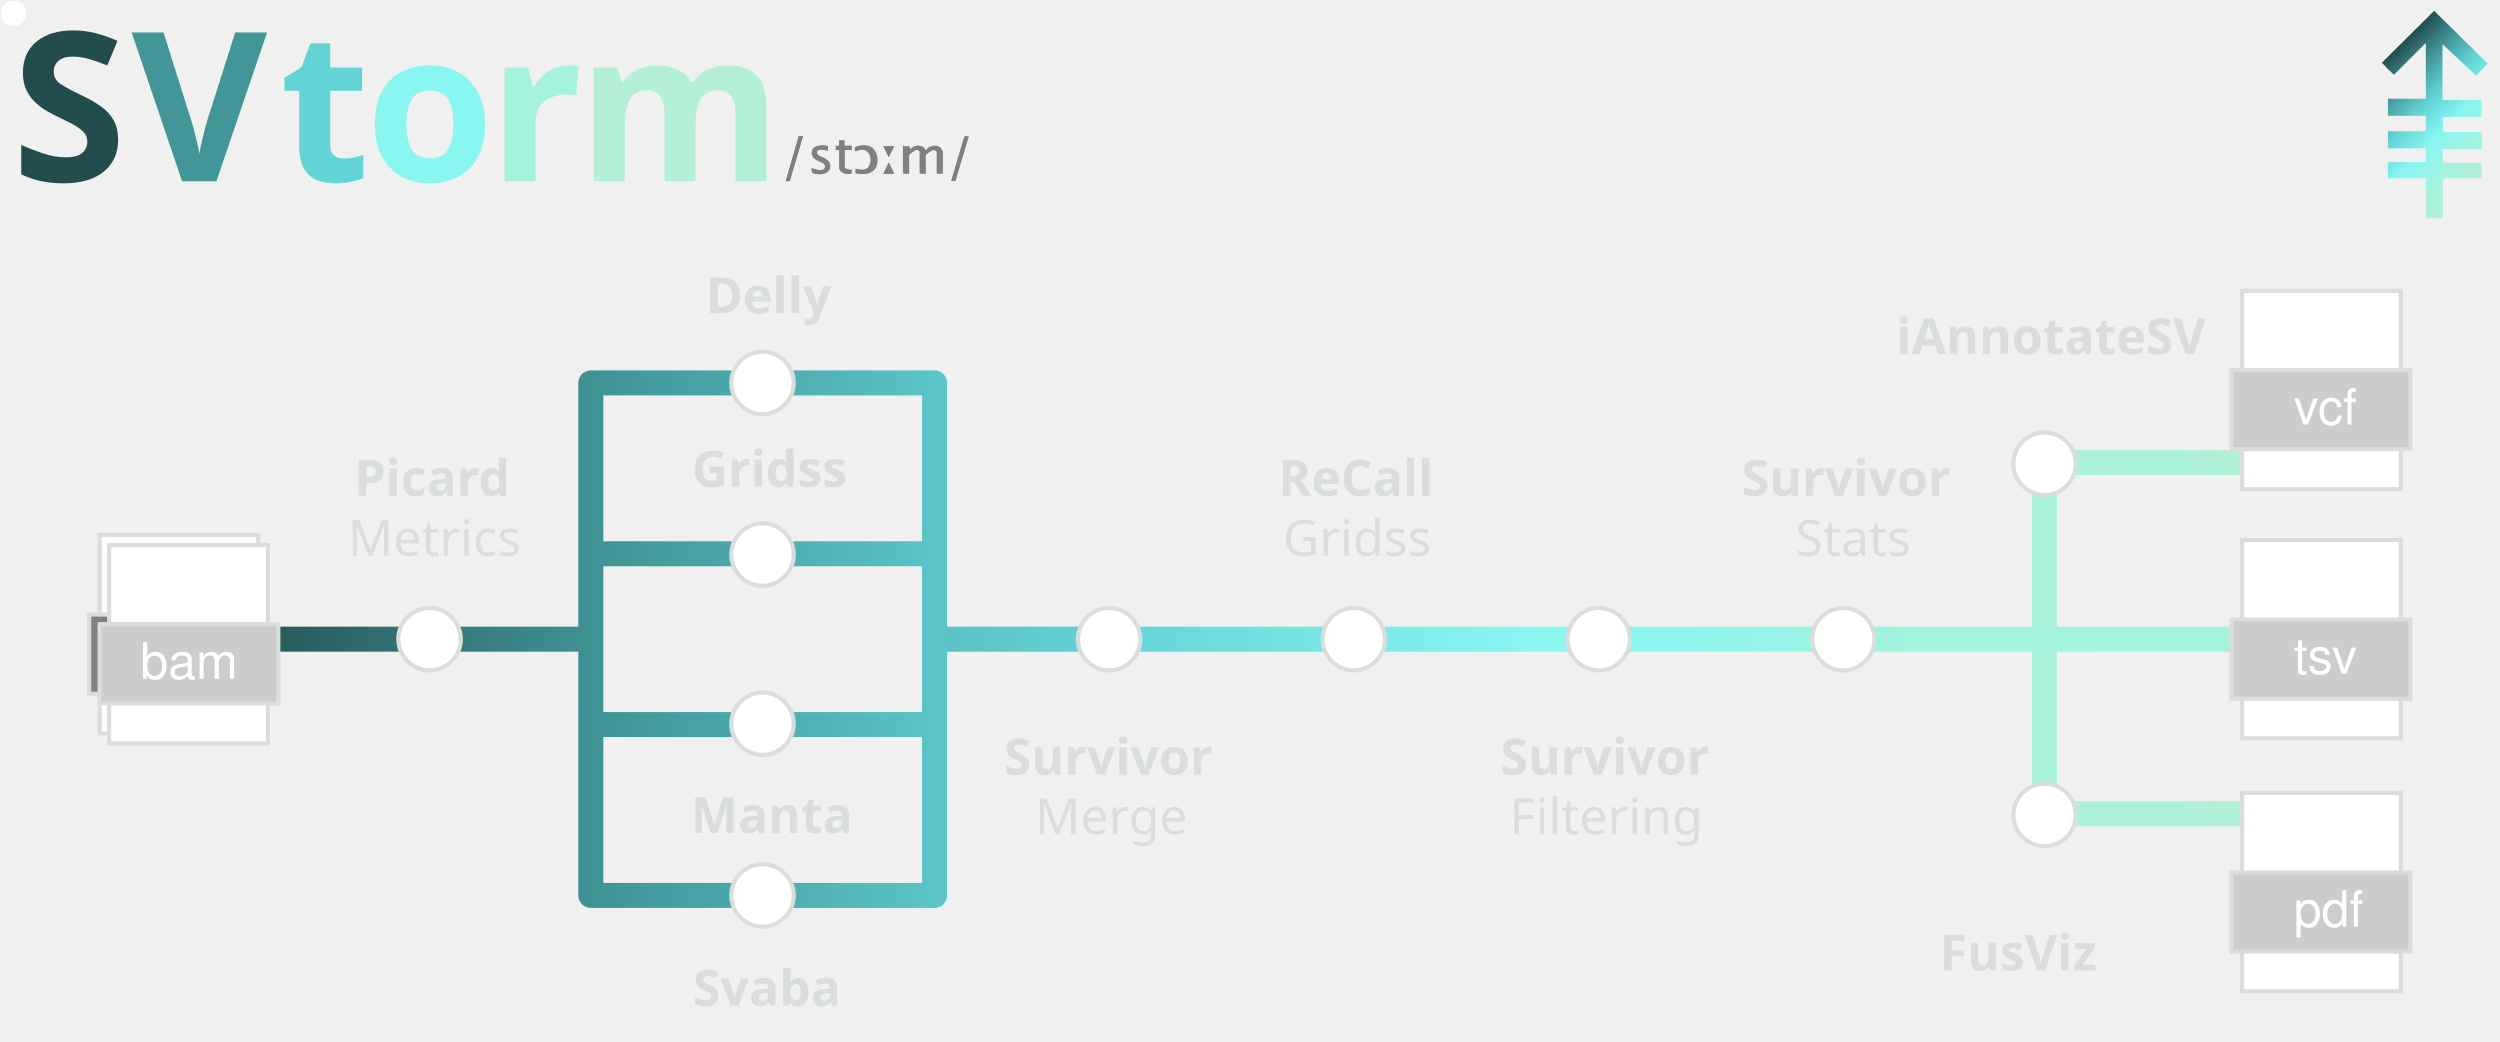
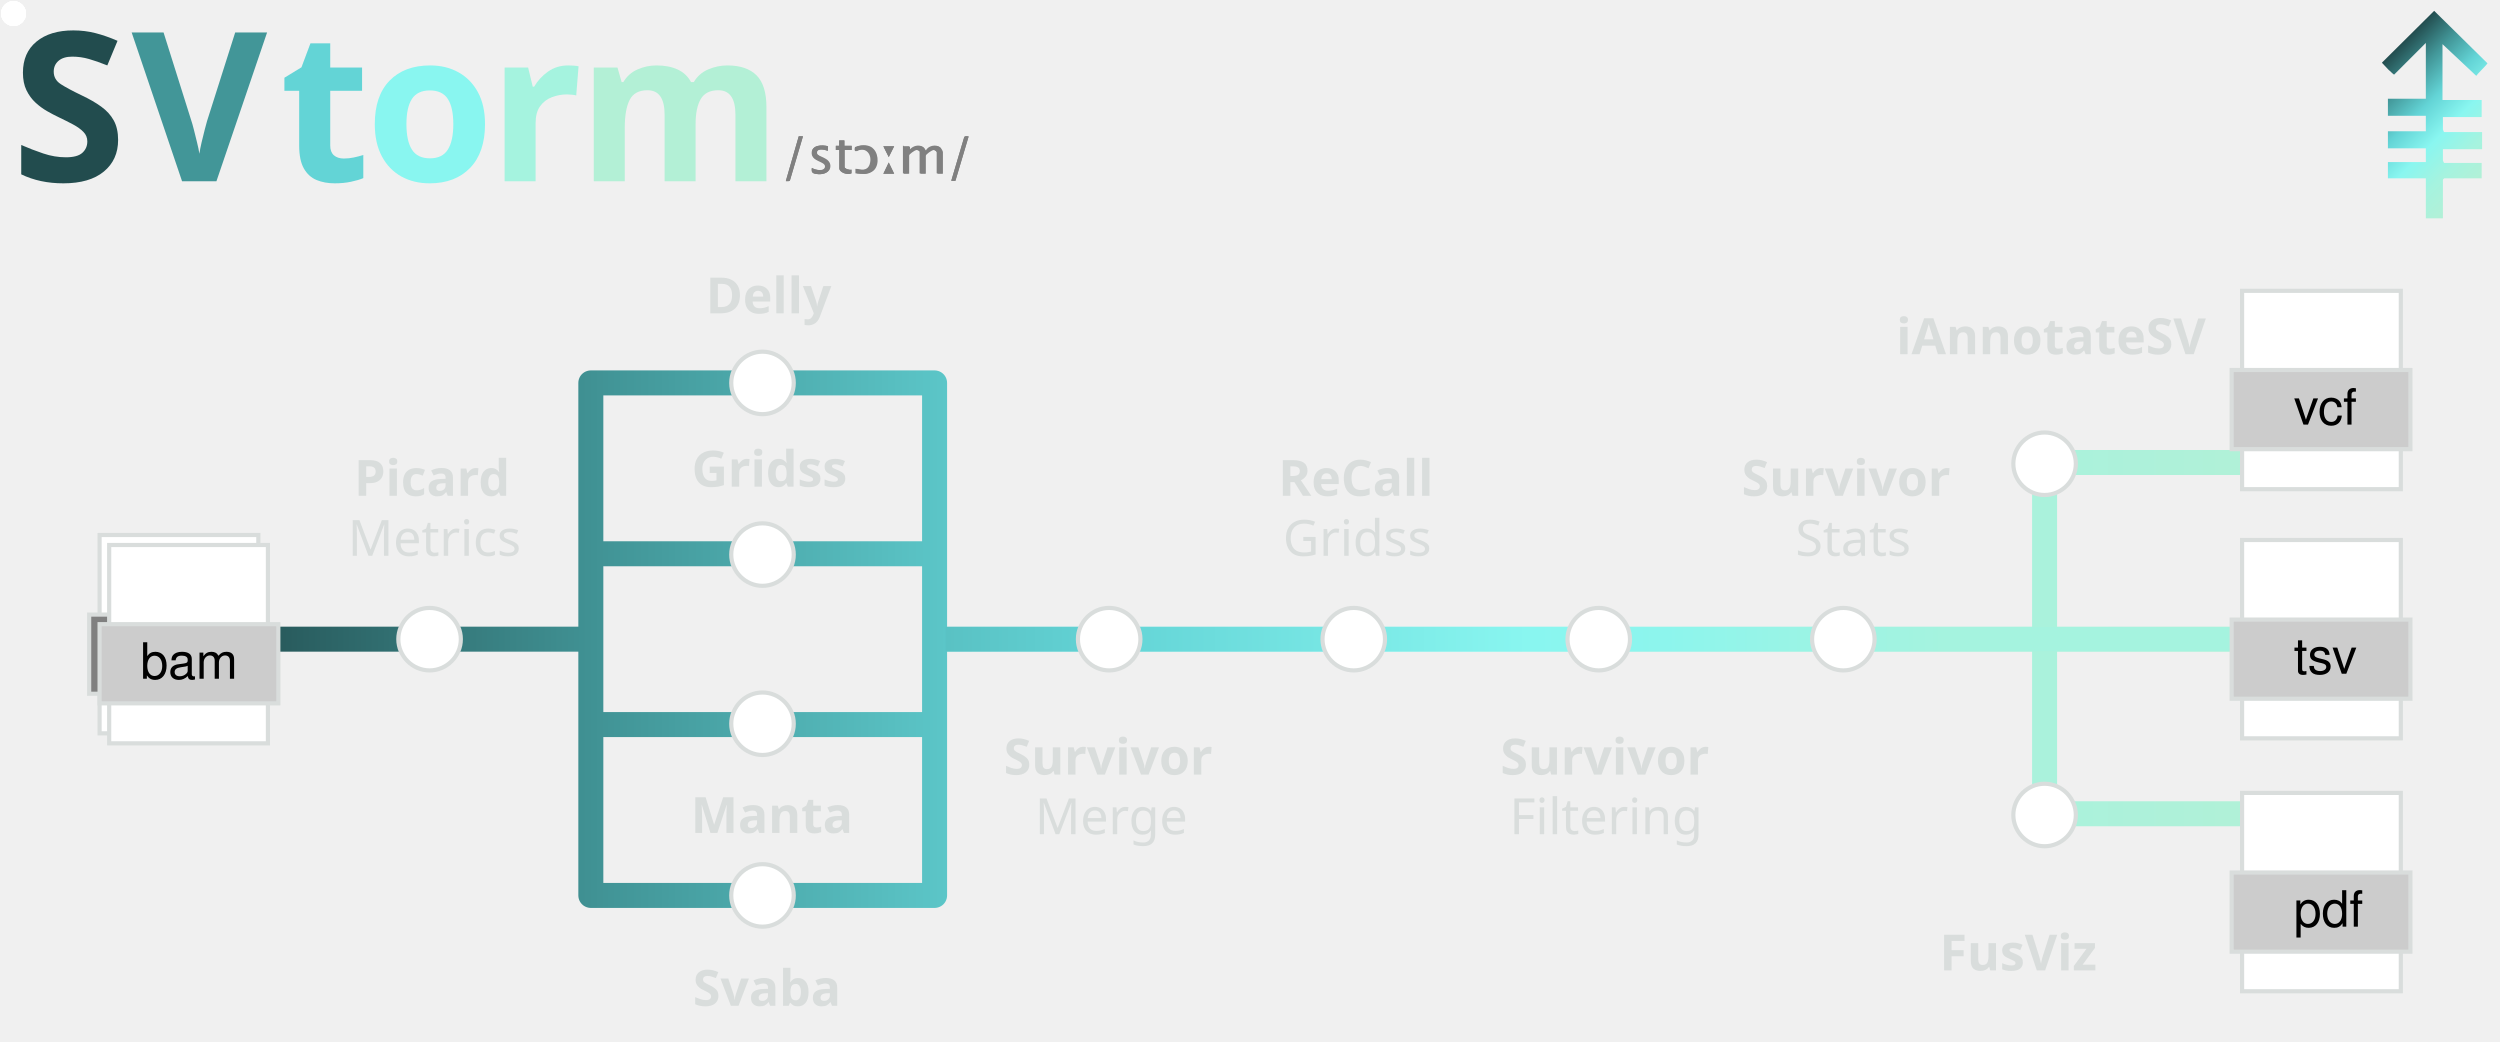
<svg xmlns="http://www.w3.org/2000/svg" xmlns:xlink="http://www.w3.org/1999/xlink" version="1.1" viewBox="0 0 600 250" id="svg77">
  <defs id="defs12">
    <style id="style1">
      .st0 {
        fill: #89f6f0;
      }

      .st0, .st1, .st2, .st3, .st4, .st5, .st6, .st7, .st8, .st9 {
        isolation: isolate;
      }

      .st0, .st2, .st3, .st5, .st7, .st9 {
        font-family: MavenPro-Bold, 'Maven Pro';
        font-size: 50px;
        font-weight: 700;
      }

      .st1 {
        font-family: MavenPro-Regular, 'Maven Pro';
      }

      .st1, .st6, .st8 {
        font-size: 12px;
        fill: #d9dddc;
      }

      .st10 {
        fill: url(#linear-gradient1);
      }

      .st11 {
        fill: gray;
      }

      .st2 {
        fill: #429698;
      }

      .st3 {
        fill: #a5f3df;
      }

      .st12, .st13, .st14 {
        stroke: #d9dddc;
      }

-       .st12, .st15, .st6 {
+       .st6 {
+         fill: #000000;
+       }
+ 
+       .st12, .st15 {
        fill: #fff;
      }

      .st5 {
        fill: #224c4e;
      }

      .st16 {
        fill: none;
        stroke: url(#linear-gradient);
        stroke-linejoin: round;
        stroke-width: 6px;
      }

      .st17 {
        fill: #00ff17;
      }

      .st13 {
        fill: #808080;
      }

      .st15 {
        stroke: #d9dddc;
        stroke-miterlimit: 10;
      }

      .st6 {
        font-family: Helvetica, Helvetica;
      }

      .st7 {
        fill: #b3f0d6;
      }

      .st14 {
        fill: #ccc;
      }

      .st8 {
        font-family: MavenPro-SemiBold, 'Maven Pro';
        font-weight: 600;
      }

      .st9 {
        fill: #63d4d6;
      }
    </style>
    <linearGradient id="linear-gradient" x1="45.8" y1="153.4" x2="557.1" y2="153.4" gradientUnits="userSpaceOnUse">
      <stop offset="0" stop-color="#224c4e" id="stop1" />
      <stop offset=".2" stop-color="#429698" id="stop2" />
      <stop offset=".4" stop-color="#63d4d6" id="stop3" />
      <stop offset=".6" stop-color="#89f6f0" id="stop4" />
      <stop offset=".8" stop-color="#a5f3df" id="stop5" />
      <stop offset="1" stop-color="#b3f0d6" id="stop6" />
    </linearGradient>
    <linearGradient id="linear-gradient1" x1="571.2" y1="15.5" x2="597.3" y2="41.6" gradientUnits="userSpaceOnUse">
      <stop offset="0" stop-color="#224c4e" id="stop7" />
      <stop offset=".2" stop-color="#429698" id="stop8" />
      <stop offset=".4" stop-color="#63d4d6" id="stop9" />
      <stop offset=".6" stop-color="#89f6f0" id="stop10" />
      <stop offset=".8" stop-color="#a5f3df" id="stop11" />
      <stop offset="1" stop-color="#b3f0d6" id="stop12" />
    </linearGradient>
    <linearGradient id="linear-gradient-7" x1="129.8" y1="109.4" x2="462.6" y2="109.4" gradientUnits="userSpaceOnUse">
      <stop offset="0" stop-color="#429698" id="stop1-9" />
      <stop offset="0" stop-color="#43999b" id="stop2-3" />
      <stop offset="0" stop-color="#4faeb0" id="stop3-8" />
      <stop offset="0" stop-color="#58bfc1" id="stop4-0" />
      <stop offset="0" stop-color="#5ecbcd" id="stop5-2" />
      <stop offset=".1" stop-color="#62d2d4" id="stop6-4" />
      <stop offset=".2" stop-color="#63d4d6" id="stop7-8" />
      <stop offset=".5" stop-color="#89f6f0" id="stop8-3" />
      <stop offset=".7" stop-color="#a5f3df" id="stop9-9" />
      <stop offset="1" stop-color="#b3f0d6" id="stop10-0" />
    </linearGradient>
    <linearGradient id="linear-gradient-79" x1="133.4" y1="124" x2="466.6" y2="124" gradientTransform="matrix(1,0,0,-1,0,249)" gradientUnits="userSpaceOnUse">
      <stop offset="0" stop-color="#429698" id="stop1-3" />
      <stop offset=".4" stop-color="#63d4d6" id="stop2-8" />
      <stop offset=".7" stop-color="#89f6f0" id="stop3-0" />
      <stop offset=".9" stop-color="#a5f3df" id="stop4-2" />
      <stop offset="1" stop-color="#b3f0d6" id="stop5-4" />
    </linearGradient>
    <linearGradient id="linear-gradient-2" x1="133.4" y1="124" x2="466.6" y2="124" gradientTransform="matrix(1,0,0,-1,0,249)" gradientUnits="userSpaceOnUse">
      <stop offset="0" stop-color="#429698" id="stop1-2" />
      <stop offset=".4" stop-color="#63d4d6" id="stop2-7" />
      <stop offset=".7" stop-color="#89f6f0" id="stop3-3" />
      <stop offset=".8" stop-color="#8df5ed" id="stop4-7" />
      <stop offset=".9" stop-color="#9af4e5" id="stop5-9" />
      <stop offset="1" stop-color="#a5f3df" id="stop6-0" />
    </linearGradient>
  </defs>
  <g id="Paths">
    <path class="st16" d="M141.8,132.9h82.5M141.8,173.9h82.5M224.3,214.9h-82.5v-123h82.5v123ZM45.2,153.4h96.6M223.8,153.4h333.3M557.1,195.3h-66.4v-84.3h66.4" id="path12" />
  </g>
  <g id="Ball">
    <path id="rect1552" class="st17" d="M45.2,157.3h0c1.6,0,3-1.4,3-3h0c0-1.6-1.4-3-3-3h0c-1.6,0-3,1.4-3,3h0c0,1.6,1.4,3,3,3Z" />
    <g id="_R_G_L_0_G">
      <path id="_R_G_L_0_G_D_0_P_0" fill="#ffffff" fill-opacity="1" fill-rule="nonzero" d=" M3.25 6.25 C3.25,6.25 3.25,6.25 3.25,6.25 C4.89,6.25 6.25,4.89 6.25,3.25 C6.25,1.61 4.89,0.25 3.25,0.25 C1.61,0.25 0.25,1.61 0.25,3.25 C0.25,4.89 1.61,6.25 3.25,6.25z " />
    </g>
    <g id="_R_G_L_1_G">
      <path id="_R_G_L_1_G_D_0_P_0" fill="#ffffff" fill-opacity="1" fill-rule="nonzero" d=" M3.25 6.25 C3.25,6.25 3.25,6.25 3.25,6.25 C4.89,6.25 6.25,4.89 6.25,3.25 C6.25,1.61 4.89,0.25 3.25,0.25 C1.61,0.25 0.25,1.61 0.25,3.25 C0.25,4.89 1.61,6.25 3.25,6.25z " />
    </g>
    <line class="st0" x1="226.946" y1="153.401" x2="539.592" y2="153.401" id="line6" style="fill:none;stroke:url(#linear-gradient-2);stroke-width:5.812px;stroke-linejoin:round" />
    <g id="_R_G_L_2_G">
      <path id="_R_G_L_2_G_D_0_P_0" fill="#ffffff" fill-opacity="1" fill-rule="nonzero" d=" M3.25 6.25 C3.25,6.25 3.25,6.25 3.25,6.25 C4.89,6.25 6.25,4.89 6.25,3.25 C6.25,1.61 4.89,0.25 3.25,0.25 C1.61,0.25 0.25,1.61 0.25,3.25 C0.25,4.89 1.61,6.25 3.25,6.25z " />
    </g>
    <g id="_R_G_L_3_G">
      <path id="_R_G_L_3_G_D_0_P_0" fill="#ffffff" fill-opacity="1" fill-rule="nonzero" d=" M3.25 6.25 C3.25,6.25 3.25,6.25 3.25,6.25 C4.89,6.25 6.25,4.89 6.25,3.25 C6.25,1.61 4.89,0.25 3.25,0.25 C1.61,0.25 0.25,1.61 0.25,3.25 C0.25,4.89 1.61,6.25 3.25,6.25z " />
    </g>
  </g>
  <g id="Stops">
    <g id="g17">
      <g id="g2" class="st4">
        <g id="text1" class="st4">
          <g id="g24" class="st4">
            <g id="text23" class="st4">
              <g id="text25" class="st4">
                <g id="text28" class="st4">
                  <text class="st5" transform="translate(2.8 43.5)" id="text12">
                    <tspan x="0" y="0" id="tspan12">S</tspan>
                  </text>
                </g>
              </g>
            </g>
            <g id="text24" class="st4">
              <g id="text26" class="st4">
                <g id="text29" class="st4">
                  <text class="st2" transform="translate(31.6 43.5)" id="text13">
                    <tspan x="0" y="0" id="tspan13">V</tspan>
                  </text>
                </g>
              </g>
            </g>
          </g>
        </g>
        <g id="text2" class="st4">
          <g id="g34" class="st4">
            <g id="g27" class="st4">
              <g id="text27" class="st4">
                <g id="text30" class="st4">
                  <text class="st9" transform="translate(67.1 43.5)" id="text14">
                    <tspan x="0" y="0" id="tspan14">t</tspan>
                  </text>
                </g>
              </g>
            </g>
            <g id="g28" class="st4">
              <g id="g31" class="st4">
                <g id="text31" class="st4">
                  <text class="st0" transform="translate(87.7 43.5)" id="text15">
                    <tspan x="0" y="0" id="tspan15">o</tspan>
                  </text>
                </g>
              </g>
            </g>
            <g id="g29" class="st4">
              <g id="g32" class="st4">
                <g id="text32" class="st4">
                  <text class="st3" transform="translate(117.2 43.5)" id="text16">
                    <tspan x="0" y="0" id="tspan16">r</tspan>
                  </text>
                </g>
              </g>
            </g>
            <g id="g30" class="st4">
              <g id="g33" class="st4">
                <g id="text33" class="st4">
                  <text class="st7" transform="translate(138.6 43.5)" id="text17">
                    <tspan x="0" y="0" id="tspan17">m</tspan>
                  </text>
                </g>
              </g>
            </g>
          </g>
        </g>
      </g>
      <path id="path45" class="st11" d="M192.7,32.7h-1l-3.1,10.8c.3,0,.8.1,1-.2l3.1-10.5h0Z" />
      <path id="path46" class="st11" d="M232.5,32.7c-.4,0-.9-.2-1.1.2l-3.1,10.5h1l3.2-10.8h0Z" />
      <path id="path47" class="st11" d="M201.4,36v4.4c0,1,2,1.7,2.9,1.2v-.9c-.3.2-1.6-.2-1.6-.6v-4.1h1.7v-1h-1.7v-1.3h-1.3v1.3h-.8v1h.8Z" />
      <path id="path48" class="st11" d="M198.7,35.1c-1.4-.4-4-.3-3.9,1.7s3.1,1.9,3.2,3.1c0,1.4-2.4.9-3.2.4-.2,1.3.4,1.4,1.5,1.5,1.3.1,2.9-.4,2.9-2s-3-2-3.2-3c-.2-1.4,1.9-.9,2.7-.6v-1.1h0Z" />
      <path id="path49" class="st11" d="M209.4,35.8c-1.1-1.1-2.9-1.1-4.2-.5-.1.3-.2.8.1,1,2.5-1.3,4.2.8,3.4,3.2-.6,1.6-2.1,1.3-3.4,1v1.1c1.3.1,2.5.4,3.7-.4,1.7-1.1,1.7-4.1.4-5.4h0Z" />
      <path id="path50" class="st11" d="M216.9,35.1v6.6h1.3v-4.4c0-.3,1.3-1.2,1.7-1.3.4,0,1,.2,1,.6v5.1h1.3v-4.3c0-.4,1.4-1.3,1.8-1.4.4,0,1,.4,1,.7v5h1.3v-5.2c0-.2-.4-.9-.5-1-.9-.9-3-.4-3.4.8-.3-.2-.4-.6-.6-.8-.9-.9-2.8-.4-3.4.7v-1h-1.5,0Z" />
      <polygon id="polygon50" class="st11" points="214.6 35.1 212 35.1 213.3 37.7 214.6 35.1" />
      <polygon id="polygon51" class="st11" points="214.6 41.7 213.3 39 212 41.7 214.6 41.7" />
      <path id="path51" class="st11" d="M216.9,35.1h1.3v1c.7-1.1,2.5-1.6,3.4-.7.3.3.3.7.6.8.4-1.2,2.5-1.7,3.4-.8.1.2.5.9.5,1v5.2h-1.3v-5c0-.3-.6-.8-1-.7-.5,0-1.8,1-1.8,1.4v4.3h-1.3v-5.1c0-.4-.6-.6-1-.6s-1.7.9-1.7,1.3v4.4h-1.3v-6.6h.2,0Z" />
      <path id="path52" class="st11" d="M198.7,35.1v1.1c-.8-.3-2.8-.7-2.6.6.1.9,3.1.9,3.2,3,0,1.6-1.6,2.1-2.9,2-1.1-.1-1.7-.2-1.5-1.5.7.5,3.2,1.1,3.2-.4s-3-1-3.2-3.1,2.5-2.1,3.9-1.7h0Z" />
      <path id="path53" class="st11" d="M209.7,35.8c1.3,1.4,1.3,4.4-.4,5.4-1.2.8-2.4.5-3.7.4v-1.1c1.4.4,2.8.6,3.4-1,.9-2.4-.9-4.6-3.4-3.2-.3-.2-.3-.7-.1-1,1.3-.6,3.2-.7,4.2.5h0Z" />
      <path id="path54" class="st11" d="M201.4,36h-.8v-1h.8v-1.3h1.2v1.3h1.8v1h-1.7v4.1c0,.4,1.3.8,1.7.6v.9c-.9.5-2.9-.2-2.9-1.2v-4.4h-.1Z" />
      <path id="path55" class="st11" d="M232.5,32.7l-3.2,10.7h-1l3.1-10.4c.2-.4.7-.2,1.1-.2h0Z" />
      <path id="path56" class="st11" d="M192.7,32.7l-3.1,10.5c-.2.4-.6.2-1,.2l3.1-10.7h1Z" />
      <polygon id="polygon56" class="st11" points="214.6 35.1 213.3 37.7 212 35.1 214.6 35.1" />
      <polygon id="polygon57" class="st11" points="214.6 41.7 212 41.7 213.3 39 214.6 41.7" />
    </g>
    <g id="text155" class="st4">
      <g id="text242" class="st4">
        <g id="g37" class="st4">
          <g id="g36" class="st4">
            <g id="g35" class="st4">
              <g id="text34" class="st4">
                <text class="st8" transform="translate(240.9 185.9)" id="text18">
                  <tspan x="0" y="0" id="tspan18">Survivor</tspan>
                </text>
              </g>
            </g>
          </g>
        </g>
      </g>
      <g id="text243" class="st4">
        <g id="g40" class="st4">
          <g id="g39" class="st4">
            <g id="g38" class="st4">
              <g id="text37" class="st4">
                <text class="st1" transform="translate(248.4 200.2)" id="text19">
                  <tspan x="0" y="0" id="tspan19">Merge</tspan>
                </text>
              </g>
            </g>
          </g>
        </g>
      </g>
    </g>
    <g id="text173-7" class="st4">
      <g id="text247-9" class="st4">
        <g id="g31-3" class="st4">
          <g id="text31-8" class="st4">
            <g id="g43" class="st4">
              <g id="text42" class="st4">
                <text class="st8" transform="translate(465.5 232.9)" id="text20">
                  <tspan x="0" y="0" id="tspan20">FusViz</tspan>
                </text>
              </g>
            </g>
          </g>
        </g>
      </g>
    </g>
    <g id="text180" class="st4">
      <g id="text251" class="st4">
        <g id="g52" class="st4">
          <g id="g51" class="st4">
            <g id="text41" class="st4">
              <g id="text50" class="st4">
                <text class="st8" transform="translate(306.8 119)" id="text21">
                  <tspan x="0" y="0" id="tspan21">ReCall</tspan>
                </text>
              </g>
            </g>
          </g>
        </g>
      </g>
      <g id="text252" class="st4">
        <g id="g54" class="st4">
          <g id="text36" class="st4">
            <g id="g53" class="st4">
              <g id="text52" class="st4">
                <text class="st1" transform="translate(307.9 133.4)" id="text22">
                  <tspan x="0" y="0" id="tspan22">Gridss</tspan>
                </text>
              </g>
            </g>
          </g>
        </g>
      </g>
    </g>
    <g id="text184" class="st4">
      <g id="text253" class="st4">
        <g id="g56" class="st4">
          <g id="g55" class="st4">
            <g id="text44" class="st4">
              <g id="text54" class="st4">
                <text class="st8" transform="translate(360.1 185.9)" id="text35">
                  <tspan x="0" y="0" id="tspan23">Survivor</tspan>
                </text>
              </g>
            </g>
          </g>
        </g>
      </g>
      <g id="text254" class="st4">
        <g id="g58" class="st4">
          <g id="g57" class="st4">
            <g id="text46" class="st4">
              <g id="text56" class="st4">
                <text class="st1" transform="translate(362.3 200.2)" id="text38">
                  <tspan x="0" y="0" id="tspan35">Filtering</tspan>
                </text>
              </g>
            </g>
          </g>
        </g>
      </g>
    </g>
    <g id="g259" class="st4">
      <g id="text258" class="st4">
        <g id="g61" class="st4">
          <g id="g60" class="st4">
            <g id="g59" class="st4">
              <g id="text58" class="st4">
                <text class="st8" transform="translate(455.1 85)" id="text39">
                  <tspan x="0" y="0" id="tspan38">iAnnotateSV</tspan>
                </text>
              </g>
            </g>
          </g>
        </g>
      </g>
    </g>
    <g id="g2571" class="st4">
      <g id="text2561" class="st4">
        <g id="g401" class="st4">
          <g id="text401" class="st4">
            <g id="text55" class="st4">
              <g id="text61" class="st4">
                <text class="st8" transform="translate(85 119)" id="text40">
                  <tspan x="0" y="0" id="tspan39">Picard</tspan>
                </text>
              </g>
            </g>
          </g>
        </g>
      </g>
      <g id="text2571" class="st4">
        <g id="g411" class="st4">
          <g id="text411" class="st4">
            <g id="g62" class="st4">
              <g id="text62" class="st4">
                <text class="st1" transform="translate(83.5 133.4)" id="text43">
                  <tspan x="0" y="0" id="tspan40">Metrics</tspan>
                </text>
              </g>
            </g>
          </g>
        </g>
      </g>
    </g>
    <g id="text1841" class="st4">
      <g id="text2531" class="st4">
        <g id="g371" class="st4">
          <g id="text371" class="st4">
            <g id="text60" class="st4">
              <g id="text63" class="st4">
                <text class="st8" transform="translate(418 119)" id="text45">
                  <tspan x="0" y="0" id="tspan43">Survivor</tspan>
                </text>
              </g>
            </g>
          </g>
        </g>
      </g>
      <g id="text2541" class="st4">
        <g id="g381" class="st4">
          <g id="text381" class="st4">
            <g id="g64" class="st4">
              <g id="text64" class="st4">
                <text class="st1" transform="translate(430.9 133.4)" id="text47">
                  <tspan x="0" y="0" id="tspan45">Stats</tspan>
                </text>
              </g>
            </g>
          </g>
        </g>
      </g>
    </g>
    <g id="g171">
      <g id="g170">
        <rect id="rect167" class="st12" x="23.9" y="128.4" width="38.1" height="47.6" />
        <rect id="rect168" class="st13" x="21.4" y="147.5" width="42.9" height="19" />
        <rect id="rect169" class="st12" x="26.2" y="130.8" width="38.1" height="47.6" />
        <rect id="rect170" class="st14" x="23.9" y="149.8" width="42.9" height="19" />
      </g>
      <g id="text170" class="st4">
        <g id="text316" class="st4">
          <g id="g66" class="st4">
            <g id="g65" class="st4">
              <g id="text53" class="st4">
                <g id="text65" class="st4">
                  <text class="st6" transform="translate(33.7 162.9)" id="text48">
                    <tspan x="0" y="0" id="tspan47">bam</tspan>
                  </text>
                </g>
              </g>
            </g>
          </g>
        </g>
      </g>
    </g>
    <path id="rect1551" class="st15" d="M103.1,160.9h0c4.1,0,7.5-3.4,7.5-7.5h0c0-4.1-3.4-7.5-7.5-7.5h0c-4.1,0-7.5,3.4-7.5,7.5h0c0,4.1,3.4,7.5,7.5,7.5Z" />
    <path id="rect193" class="st15" d="M266.2,160.9h0c4.1,0,7.5-3.4,7.5-7.5h0c0-4.1-3.4-7.5-7.5-7.5h0c-4.1,0-7.5,3.4-7.5,7.5h0c0,4.1,3.4,7.5,7.5,7.5Z" />
    <path id="rect151" class="st15" d="M324.9,160.9h0c4.1,0,7.5-3.4,7.5-7.5h0c0-4.1-3.4-7.5-7.5-7.5h0c-4.1,0-7.5,3.4-7.5,7.5h0c0,4.1,3.4,7.5,7.5,7.5h0Z" />
    <path id="rect152" class="st15" d="M383.7,160.9h0c4.1,0,7.5-3.4,7.5-7.5h0c0-4.1-3.4-7.5-7.5-7.5h0c-4.1,0-7.5,3.4-7.5,7.5h0c0,4.1,3.4,7.5,7.5,7.5Z" />
    <g id="text173" class="st4">
      <g id="text247" class="st4">
        <g id="g42" class="st4">
          <g id="g41" class="st4">
            <g id="g50" class="st4">
              <g id="g49" class="st4">
                <text class="st8" transform="translate(169.4 75.2)" id="text49">
                  <tspan x="0" y="0" id="tspan48">Delly</tspan>
                </text>
              </g>
            </g>
          </g>
        </g>
      </g>
    </g>
    <g id="text174" class="st4">
      <g id="text248" class="st4">
        <g id="g45" class="st4">
          <g id="g44" class="st4">
            <g id="g67" class="st4">
              <g id="g63" class="st4">
                <text class="st8" transform="translate(166 116.8)" id="text51">
                  <tspan x="0" y="0" id="tspan50">Gridss</tspan>
                </text>
              </g>
            </g>
          </g>
        </g>
      </g>
    </g>
    <g id="text175" class="st4">
      <g id="text249" class="st4">
        <g id="g47" class="st4">
          <g id="g46" class="st4">
            <g id="g69" class="st4">
              <g id="g68" class="st4">
                <text class="st8" transform="translate(166.3 241.4)" id="text67">
                  <tspan x="0" y="0" id="tspan67">Svaba</tspan>
                </text>
              </g>
            </g>
          </g>
        </g>
      </g>
    </g>
    <g id="text176" class="st4">
      <g id="text250" class="st4">
        <g id="g72" class="st4">
          <g id="g71" class="st4">
            <g id="g48" class="st4">
              <g id="g70" class="st4">
                <text class="st8" transform="translate(165.8 199.9)" id="text69">
                  <tspan x="0" y="0" id="tspan69">Manta</tspan>
                </text>
              </g>
            </g>
          </g>
        </g>
      </g>
    </g>
    <path id="rect185" class="st15" d="M183,99.4h0c4.1,0,7.5-3.4,7.5-7.5h0c0-4.1-3.4-7.5-7.5-7.5h0c-4.1,0-7.5,3.4-7.5,7.5h0c0,4.1,3.4,7.5,7.5,7.5Z" />
    <path id="rect186" class="st15" d="M183,140.6h0c4.1,0,7.5-3.4,7.5-7.5h0c0-4.1-3.4-7.5-7.5-7.5h0c-4.1,0-7.5,3.4-7.5,7.5h0c0,4.1,3.4,7.5,7.5,7.5Z" />
    <path id="rect172" class="st15" d="M183,222.4h0c4.1,0,7.5-3.4,7.5-7.5h0c0-4.1-3.4-7.5-7.5-7.5h0c-4.1,0-7.5,3.4-7.5,7.5h0c0,4.1,3.4,7.5,7.5,7.5Z" />
    <path id="rect187" class="st15" d="M183,181.2h0c4.1,0,7.5-3.4,7.5-7.5h0c0-4.1-3.4-7.5-7.5-7.5h0c-4.1,0-7.5,3.4-7.5,7.5h0c0,4.1,3.4,7.5,7.5,7.5Z" />
    <path id="rect196" class="st15" d="M442.4,160.9h0c4.1,0,7.5-3.4,7.5-7.5h0c0-4.1-3.4-7.5-7.5-7.5h0c-4.1,0-7.5,3.4-7.5,7.5h0c0,4.1,3.4,7.5,7.5,7.5Z" />
    <path id="rect188" class="st15" d="M490.7,203.1h0c4.1,0,7.5-3.4,7.5-7.5h0c0-4.1-3.4-7.5-7.5-7.5h0c-4.1,0-7.5,3.4-7.5,7.5h0c0,4.1,3.4,7.5,7.5,7.5Z" />
    <g id="g193">
      <g id="g192">
        <rect id="rect191" class="st12" x="538.1" y="190.3" width="38.1" height="47.6" />
        <rect id="rect192" class="st14" x="535.6" y="209.4" width="42.9" height="19" />
      </g>
      <g id="g317" class="st4">
        <g id="text317" class="st4">
          <g id="g74" class="st4">
            <g id="g73" class="st4">
              <g id="text57" class="st4">
                <g id="text66" class="st4">
                  <text class="st6" transform="translate(550.5 222.4)" id="text72">
                    <tspan x="0" y="0" id="tspan72">pdf</tspan>
                  </text>
                </g>
              </g>
            </g>
          </g>
        </g>
      </g>
    </g>
    <path id="rect1961" class="st15" d="M490.7,118.8h0c4.1,0,7.5-3.4,7.5-7.5h0c0-4.1-3.4-7.5-7.5-7.5h0c-4.1,0-7.5,3.4-7.5,7.5h0c0,4.1,3.4,7.5,7.5,7.5Z" />
    <g id="g148">
      <g id="g147">
        <rect id="rect146" class="st12" x="538.1" y="69.8" width="38.1" height="47.6" />
        <rect id="rect147" class="st14" x="535.6" y="88.8" width="42.9" height="19" />
      </g>
      <g id="text147" class="st4">
        <g id="text319" class="st4">
          <g id="g77" class="st4">
            <g id="g76" class="st4">
              <g id="g75" class="st4">
                <g id="text68" class="st4">
                  <text class="st6" transform="translate(550.5 101.9)" id="text74">
                    <tspan x="0" y="0" id="tspan74">vcf</tspan>
                  </text>
                </g>
              </g>
            </g>
          </g>
        </g>
      </g>
    </g>
    <g id="g1931">
      <g id="g1921">
        <rect id="rect1911" class="st12" x="538.1" y="129.6" width="38.1" height="47.6" />
        <rect id="rect1921" class="st14" x="535.6" y="148.7" width="42.9" height="19" />
      </g>
      <g id="g3171" class="st4">
        <g id="text3171" class="st4">
          <g id="g441" class="st4">
            <g id="text441" class="st4">
              <g id="text59" class="st4">
                <g id="text71" class="st4">
                  <text class="st6" transform="translate(550.5 161.7)" id="text77">
                    <tspan x="0" y="0" id="tspan77">tsv</tspan>
                  </text>
                </g>
              </g>
            </g>
          </g>
        </g>
      </g>
    </g>
    <path class="st10" d="M571.5,15.2l12.7-12.6,12.8,12.6c0,0-.3.4-.4.5-.7.8-1.6,1.6-2.3,2.5l-8.1-7.6v13.4h9.4v4.1h-9.3s0,0,0,0v2.9c0,.1.2.7.3.7h9.1v4.1h-9.4v2.7c0,0,.2.6.3.6h9s0,0,0,0v3.7s0,0,0,0h-9s-.3.3-.3.3v9.3h-4.1v-9.6h-9.1v-3.9h9.1v-3.3h-9.1v-4.1h9.1v-3.7h-9.1v-4.1h9.1v-13.4l-7.6,7.6c-.2,0-1.1-1-1.3-1.1l-1.6-1.7h0c0-.1,0-.1,0-.1h0Z" id="path77" />
  </g>
  <animateMotion repeatCount="indefinite" dur="6.006s" begin="0s" xlink:href="#_R_G_L_3_G" fill="freeze" keyTimes="0;0.183;0.222;0.306;0.344;0.861;1" path="M45.2 153.5 C45.2,153.5 141.13,153.45 141.13,153.45 C141.13,153.45 141.81,92.11 141.81,92.11 C141.81,92.11 224.18,92.24 224.18,92.24 C224.18,92.24 224,153.41 224,153.41 C224,153.41 490.76,153.29 490.76,153.29 C490.76,153.29 561.2,153.25 561.2,153.25 " keyPoints="0;0.15;0.25;0.38;0.47;0.89;1" keySplines="0.167 0.167 0.833 0.833;0.167 0.167 0.833 0.833;0.167 0.167 0.833 0.833;0.167 0.167 0.833 0.833;0.167 0.167 0.833 0.833;0.167 0.167 0.833 0.833" calcMode="spline" />
  <animateTransform repeatCount="indefinite" dur="6.006s" begin="0s" xlink:href="#_R_G_L_3_G" fill="freeze" attributeName="transform" from="-3.25 -3.25" to="-3.25 -3.25" type="translate" additive="sum" keyTimes="0;1" values="-3.25 -3.25;-3.25 -3.25" keySplines="0 0 1 1" calcMode="spline" />
  <animateMotion repeatCount="indefinite" dur="6.006s" begin="0s" xlink:href="#_R_G_L_2_G" fill="freeze" keyTimes="0;0.183;0.222;0.306;0.344;0.861;1" path="M45.2 153.5 C45.2,153.5 141.13,153.45 141.13,153.45 C141.13,153.45 141.81,214.9 141.81,214.9 C141.81,214.9 224.18,214.9 224.18,214.9 C224.18,214.9 224,153.41 224,153.41 C224,153.41 490.76,153.29 490.76,153.29 C490.76,153.29 561.2,153.25 561.2,153.25 " keyPoints="0;0.15;0.25;0.38;0.47;0.89;1" keySplines="0.167 0.167 0.833 0.833;0.167 0.167 0.833 0.833;0.167 0.167 0.833 0.833;0.167 0.167 0.833 0.833;0.167 0.167 0.833 0.833;0.167 0.167 0.833 0.833" calcMode="spline" />
  <animateTransform repeatCount="indefinite" dur="6.006s" begin="0s" xlink:href="#_R_G_L_2_G" fill="freeze" attributeName="transform" from="-3.25 -3.25" to="-3.25 -3.25" type="translate" additive="sum" keyTimes="0;1" values="-3.25 -3.25;-3.25 -3.25" keySplines="0 0 1 1" calcMode="spline" />
  <animateMotion repeatCount="indefinite" dur="6.006s" begin="0s" xlink:href="#_R_G_L_1_G" fill="freeze" keyTimes="0;0.183;0.222;0.306;0.344;0.861;0.917;1" path="M45.2 153.5 C45.2,153.5 141.13,153.45 141.13,153.45 C141.13,153.45 141.14,132.78 141.14,132.78 C141.14,132.78 224.18,132.57 224.18,132.57 C224.18,132.57 224,153.41 224,153.41 C224,153.41 490.76,153.29 490.76,153.29 C490.76,153.29 490.27,110.94 490.27,110.94 C490.27,110.94 561.2,110.92 561.2,110.92 " keyPoints="0;0.16;0.19;0.33;0.37;0.81;0.88;1" keySplines="0.167 0.167 0.833 0.833;0.167 0.167 0.833 0.833;0.167 0.167 0.833 0.833;0.167 0.167 0.833 0.833;0.167 0.167 0.833 0.833;0.167 0.167 0.833 0.833;0.167 0.167 0.833 0.833" calcMode="spline" />
  <animateTransform repeatCount="indefinite" dur="6.006s" begin="0s" xlink:href="#_R_G_L_1_G" fill="freeze" attributeName="transform" from="-3.25 -3.25" to="-3.25 -3.25" type="translate" additive="sum" keyTimes="0;1" values="-3.25 -3.25;-3.25 -3.25" keySplines="0 0 1 1" calcMode="spline" />
  <animateMotion repeatCount="indefinite" dur="6.006s" begin="0s" xlink:href="#_R_G_L_0_G" fill="freeze" keyTimes="0;0.183;0.222;0.306;0.344;0.861;0.917;1" path="M45.2 153.5 C45.2,153.5 141.13,153.45 141.13,153.45 C141.13,153.45 141.14,173.78 141.14,173.78 C141.14,173.78 224.18,173.57 224.18,173.57 C224.18,173.57 224,153.41 224,153.41 C224,153.41 490.76,153.29 490.76,153.29 C490.76,153.29 490.27,194.94 490.27,194.94 C490.27,194.94 561.2,194.58 561.2,194.58 " keyPoints="0;0.16;0.19;0.33;0.37;0.81;0.88;1" keySplines="0.167 0.167 0.833 0.833;0.167 0.167 0.833 0.833;0.167 0.167 0.833 0.833;0.167 0.167 0.833 0.833;0.167 0.167 0.833 0.833;0.167 0.167 0.833 0.833;0.167 0.167 0.833 0.833" calcMode="spline" />
  <animateTransform repeatCount="indefinite" dur="6.006s" begin="0s" xlink:href="#_R_G_L_0_G" fill="freeze" attributeName="transform" from="-3.25 -3.25" to="-3.25 -3.25" type="translate" additive="sum" keyTimes="0;1" values="-3.25 -3.25;-3.25 -3.25" keySplines="0 0 1 1" calcMode="spline" />
  <animate attributeType="XML" attributeName="opacity" dur="6s" from="0" to="1" xlink:href="#time_group" />
  <g id="_R_G" />
  <g id="time_group" />
</svg>
